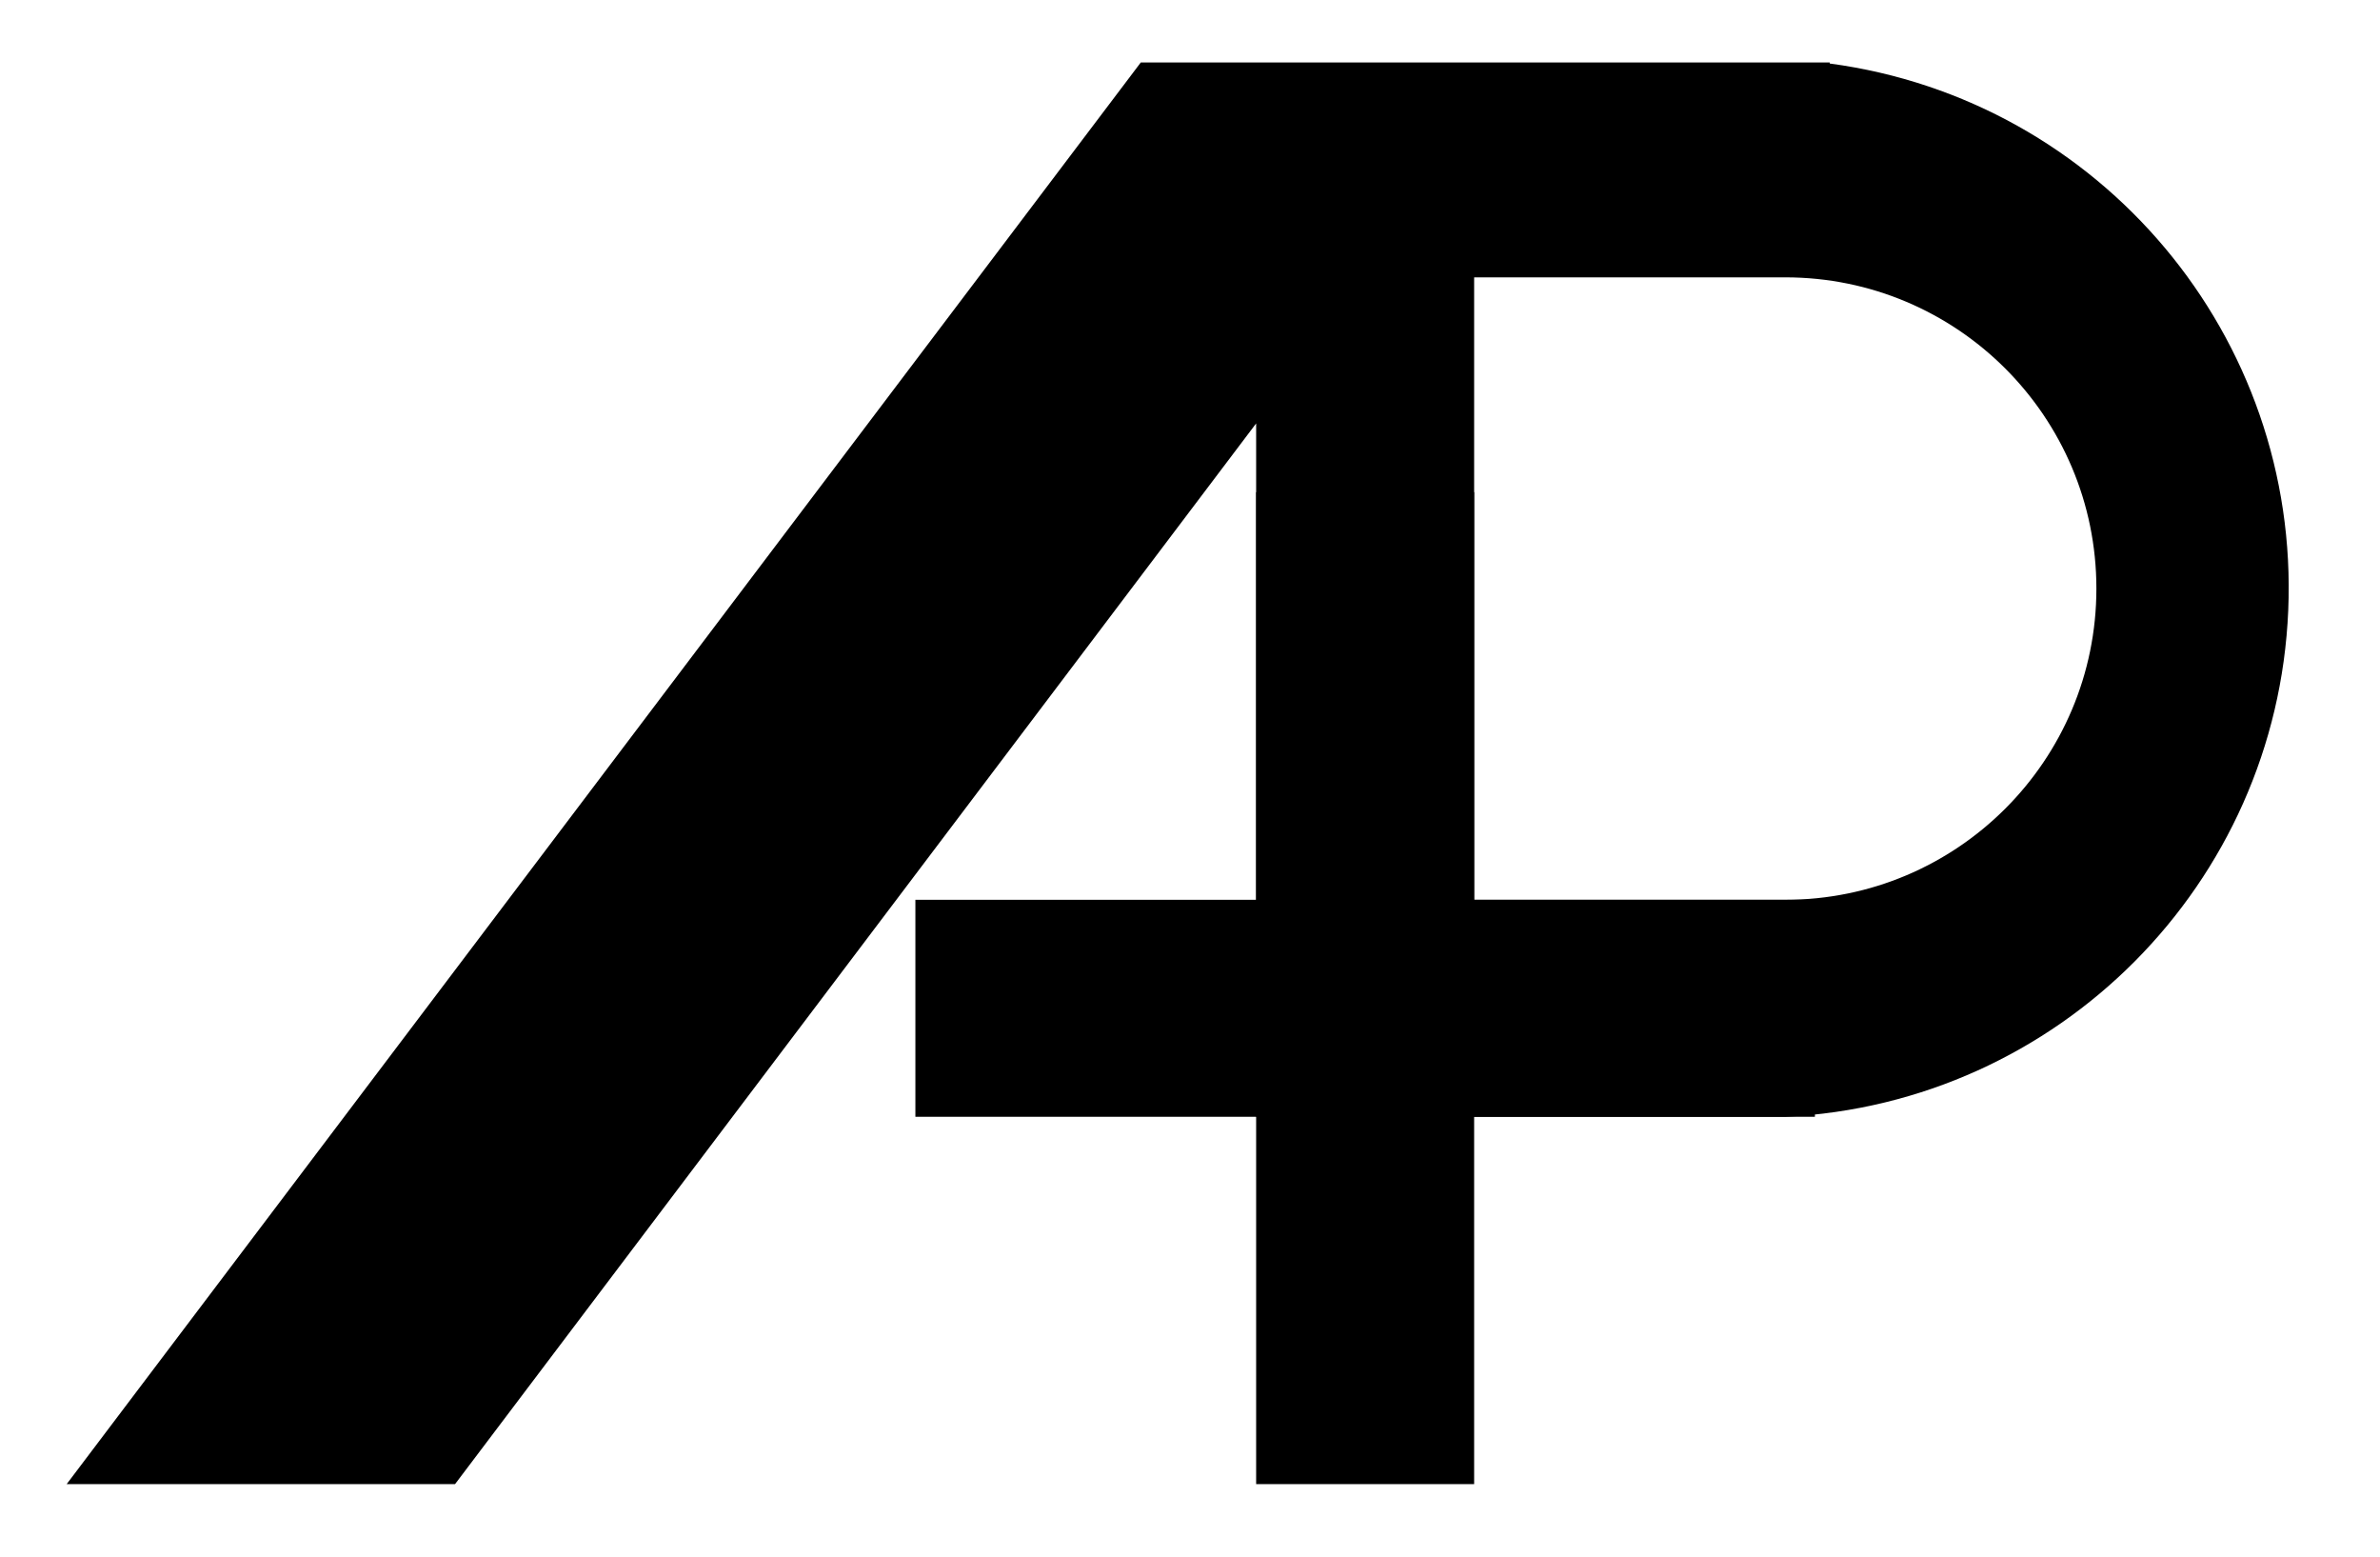
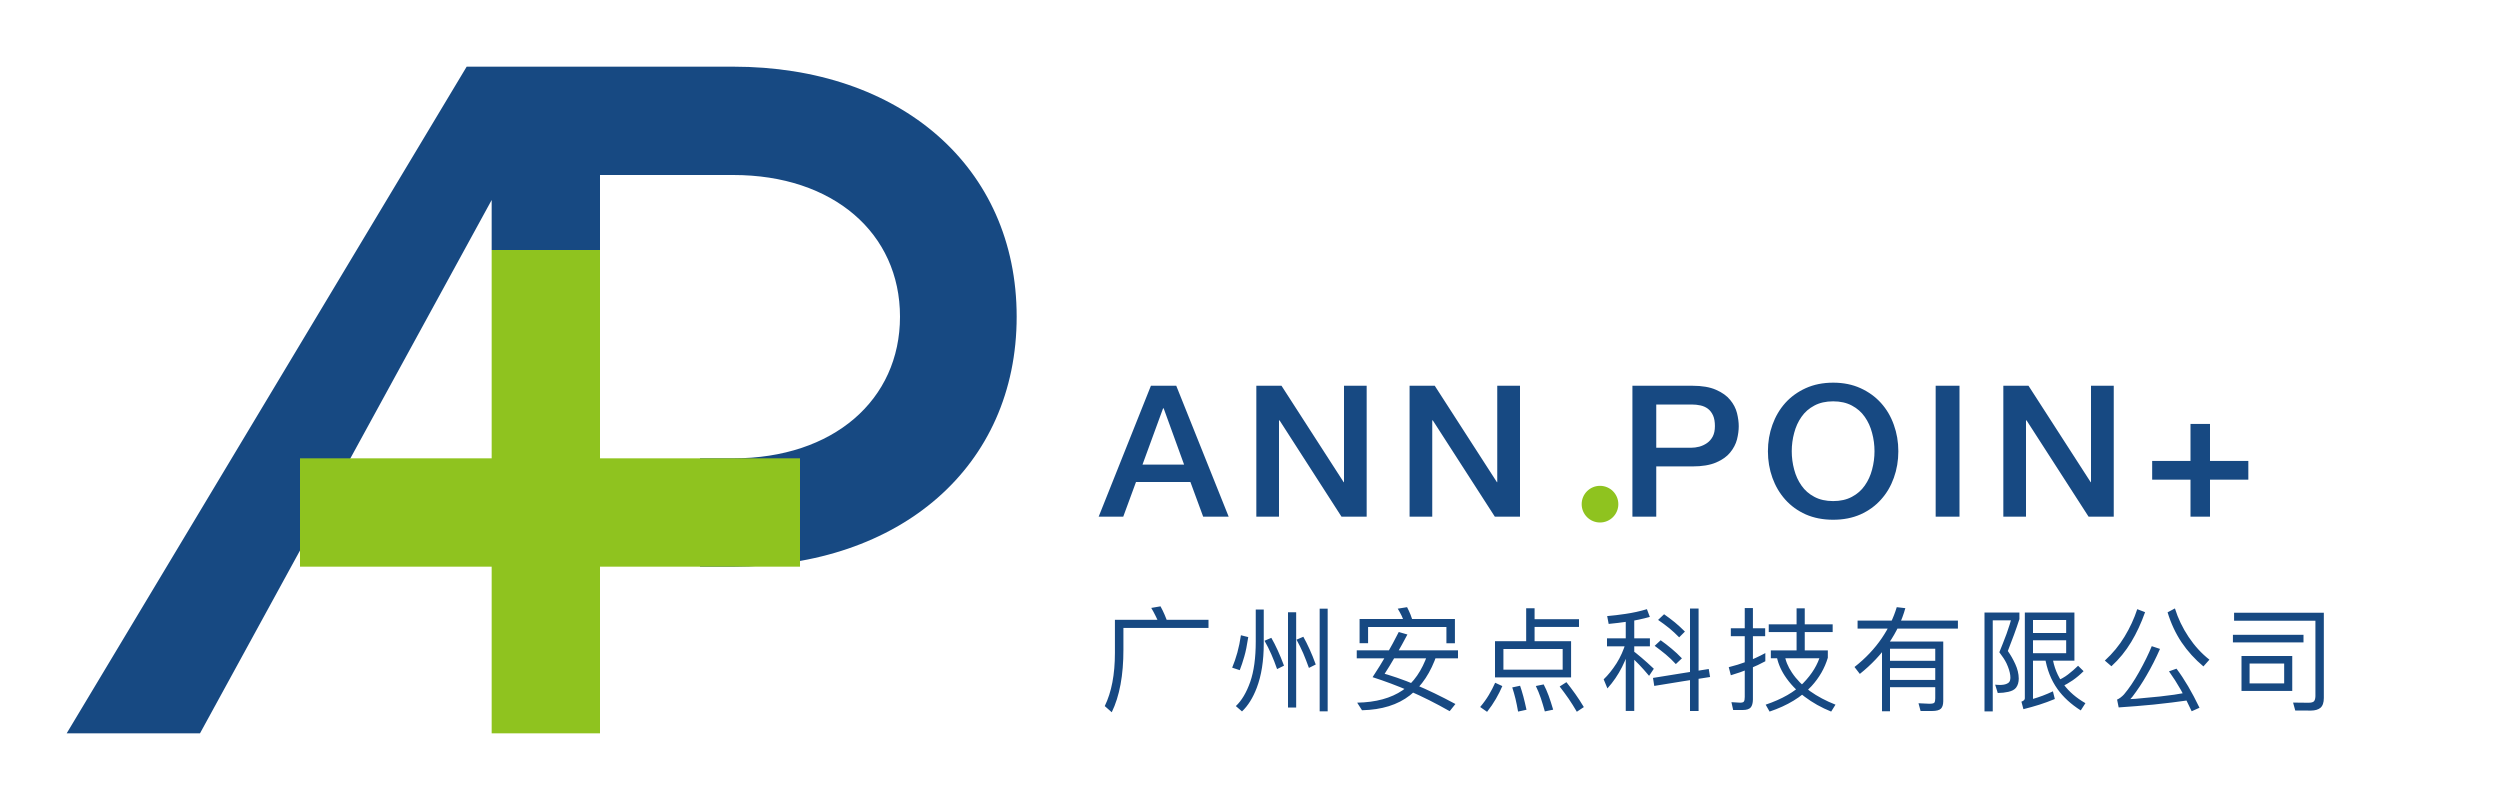
- <svg xmlns="http://www.w3.org/2000/svg" viewBox="0 0 224.9 147" fill="black" height="40">
-   <defs>
-     <clipPath id="a">
-       <path d="M6 5.4h212.8v135.2H6Zm0 0" />
-     </clipPath>
-     <clipPath id="b">
-       <path d="M168.7 85h-29.4V26.2h29.4a29.4 29.4 0 0 1 0 58.8m4.2-79.1h-65.1L6.3 140.2H43L118.7 40v65.5h50A50 50 0 0 0 172.9 6" />
-     </clipPath>
-     <clipPath id="c">
-       <path d="M86.5 85h85v20.5h-85Zm0 0" />
-     </clipPath>
-     <clipPath id="d">
-       <path d="M118.7 46.5h20.6v93.7h-20.6Zm0 0" />
-     </clipPath>
-   </defs>
-   <g clip-path="url(#a)">
-     <g clip-path="url(#b)">
-       <path d="M.7.3h223.2v145.4H.7Zm0 0" />
-     </g>
-   </g>
-   <g clip-path="url(#c)">
-     <path d="M.7.3h223.2v145.4H.7Zm0 0" />
-   </g>
-   <g clip-path="url(#d)">
-     <path d="M.7.3h223.2v145.4H.7Zm0 0" />
-   </g>
+ <svg xmlns="http://www.w3.org/2000/svg" viewBox="0 0 300 96">
+   <path d="M8 88 L56 8 L88 8 C108 8 122 20 122 38 C122 56 108 68 88 68 L84 68 L84 55 L88 55 C100 55 108 48 108 38 C108 28 100 21 88 21 L72 21 L72 30 L59 30 L59 24 L24 88 Z" fill="#174982" />
+   <path d="M59 30 L72 30 L72 55 L96 55 L96 68 L72 68 L72 88 L59 88 L59 68 L36 68 L36 55 L59 55 Z" fill="#8FC31F" />
+   <path fill="#174982" d="M138.11 46.29L141.15 46.29L147.44 62.00L144.38 62.00L142.85 57.84L136.32 57.84L134.79 62.00L131.84 62.00ZM137.10 55.75L142.09 55.75L139.64 49.00L139.57 49.00ZM150.76 46.29L153.78 46.29L161.24 57.86L161.28 57.86L161.28 46.29L164.00 46.29L164.00 62.00L160.98 62.00L153.55 50.45L153.48 50.45L153.48 62.00L150.76 62.00ZM169.15 46.29L172.17 46.29L179.63 57.86L179.67 57.86L179.67 46.29L182.40 46.29L182.40 62.00L179.38 62.00L171.94 50.45L171.87 50.45L171.87 62.00L169.15 62.00ZM195.89 46.29L203.09 46.29Q204.83 46.29 205.93 46.78Q207.03 47.26 207.62 47.99Q208.22 48.71 208.44 49.57Q208.65 50.43 208.65 51.15Q208.65 51.88 208.44 52.73Q208.22 53.57 207.62 54.30Q207.03 55.03 205.93 55.50Q204.83 55.97 203.09 55.97L198.75 55.97L198.75 62.00L195.89 62.00ZM198.75 53.73L202.93 53.73Q203.41 53.73 203.92 53.60Q204.42 53.46 204.84 53.17Q205.27 52.87 205.53 52.38Q205.79 51.88 205.79 51.13Q205.79 50.36 205.57 49.86Q205.34 49.35 204.95 49.05Q204.56 48.76 204.06 48.65Q203.55 48.54 202.98 48.54L198.75 48.54ZM219.98 48.16Q218.67 48.16 217.72 48.67Q216.77 49.17 216.18 50.02Q215.58 50.87 215.30 51.95Q215.01 53.02 215.01 54.15Q215.01 55.27 215.30 56.35Q215.58 57.42 216.18 58.27Q216.77 59.12 217.72 59.62Q218.67 60.13 219.98 60.13Q221.28 60.13 222.23 59.62Q223.18 59.12 223.77 58.27Q224.37 57.42 224.65 56.35Q224.94 55.27 224.94 54.15Q224.94 53.02 224.65 51.95Q224.37 50.87 223.77 50.02Q223.18 49.17 222.23 48.67Q221.28 48.16 219.98 48.16ZM219.98 45.92Q221.81 45.92 223.26 46.58Q224.71 47.24 225.72 48.36Q226.73 49.48 227.26 50.98Q227.80 52.47 227.80 54.15Q227.80 55.84 227.26 57.34Q226.73 58.83 225.72 59.95Q224.71 61.08 223.26 61.73Q221.81 62.37 219.98 62.37Q218.15 62.37 216.69 61.73Q215.24 61.08 214.23 59.95Q213.23 58.83 212.69 57.34Q212.15 55.84 212.15 54.15Q212.15 52.47 212.69 50.98Q213.23 49.48 214.23 48.36Q215.24 47.24 216.69 46.58Q218.15 45.92 219.98 45.92ZM232.28 46.29L235.14 46.29L235.14 62.00L232.28 62.00ZM240.40 46.29L243.42 46.29L250.88 57.86L250.92 57.86L250.92 46.29L253.65 46.29L253.65 62.00L250.63 62.00L243.19 50.45L243.12 50.45L243.12 62.00L240.40 62.00ZM262.86 50.87L265.20 50.87L265.20 55.31L269.80 55.31L269.80 57.56L265.20 57.56L265.20 62.00L262.86 62.00L262.86 57.56L258.26 57.56L258.26 55.31L262.86 55.31Z" />
+   <circle cx="192" cy="60.5" r="2.2" fill="#8FC31F" />
+   <path fill="#174982" d="M145.02 74.38Q145.02 74.38 145.02 75.35Q145.02 75.35 134.30 75.35Q134.30 75.35 134.30 74.38Q134.30 74.38 145.02 74.38ZM133.41 85.47Q133.41 85.47 132.57 84.73Q133.79 82.23 133.79 78.35Q133.79 76.69 133.79 75.95Q133.79 74.38 133.79 74.38Q133.79 74.38 133.87 74.38Q133.87 74.38 134.81 74.38Q134.81 74.38 134.81 76.04Q134.81 76.60 134.81 77.93Q134.82 82.57 133.41 85.47ZM138.15 72.95Q138.15 72.95 139.26 72.76Q139.53 73.25 139.75 73.76Q139.98 74.29 140.17 74.87Q140.17 74.87 139.11 74.87Q138.91 74.39 138.67 73.91Q138.43 73.42 138.15 72.95ZM149.04 85.37Q149.04 85.37 148.30 84.73Q149.35 83.75 150.03 81.82Q150.69 79.92 150.69 76.98Q150.69 73.14 150.69 73.14Q150.69 73.14 151.65 73.14Q151.65 73.14 151.65 77.23Q151.65 80.34 150.81 82.54Q150.12 84.35 149.04 85.37ZM158.36 73.04Q158.36 73.04 159.32 73.04Q159.32 76.12 159.32 79.20Q159.32 82.28 159.32 85.36Q159.32 85.36 158.36 85.36Q158.36 82.28 158.36 79.20Q158.36 76.12 158.36 73.04ZM154.56 73.47Q154.56 73.47 155.54 73.47Q155.54 76.33 155.54 79.19Q155.54 82.05 155.54 84.90Q155.54 84.90 154.56 84.90Q154.56 82.05 154.56 79.19Q154.56 76.33 154.56 73.47ZM148.77 80.42Q148.77 80.42 147.86 80.12Q148.21 79.29 148.48 78.32Q148.75 77.33 148.91 76.23Q148.91 76.23 149.79 76.45Q149.57 77.93 149.31 78.80Q149.05 79.71 148.77 80.42ZM155.58 76.76Q155.58 76.76 156.40 76.41Q156.78 77.09 157.16 77.93Q157.51 78.69 157.89 79.74Q157.89 79.74 157.07 80.15Q156.73 79.21 156.39 78.40Q156.00 77.51 155.58 76.76ZM151.74 76.89Q151.74 76.89 152.56 76.54Q152.95 77.22 153.33 78.05Q153.68 78.80 154.08 79.88Q154.08 79.88 153.25 80.29Q152.91 79.31 152.56 78.52Q152.17 77.63 151.74 76.89ZM174.59 77.19Q174.59 77.19 173.57 77.19Q173.57 77.19 173.57 74.28Q173.57 74.28 174.59 74.28Q174.59 74.28 174.59 74.34Q174.59 74.34 174.59 77.19ZM174.08 74.28Q174.08 74.28 174.08 75.24Q174.08 75.24 163.66 75.24Q163.66 75.24 163.66 74.28Q163.66 74.28 174.08 74.28ZM163.15 74.34Q163.15 74.34 163.15 74.28Q163.15 74.28 164.17 74.28Q164.17 74.28 164.17 77.18Q164.17 77.18 163.15 77.18Q163.15 77.18 163.15 74.34ZM167.73 73.04Q167.73 73.04 168.85 72.86Q169.07 73.29 169.26 73.75Q169.45 74.23 169.62 74.76Q169.62 74.76 168.54 74.76Q168.40 74.33 168.20 73.90Q167.99 73.47 167.73 73.04ZM167.85 75.84Q167.85 75.84 168.89 76.14Q168.26 77.34 167.53 78.60Q166.77 79.92 165.90 81.26Q165.90 81.26 164.71 81.26Q165.60 79.91 166.38 78.56Q167.16 77.21 167.85 75.84ZM164.71 81.26Q164.71 81.26 165.47 80.66Q167.58 81.22 169.91 82.19Q172.03 83.07 174.65 84.48Q174.65 84.48 173.96 85.34Q171.46 83.92 169.14 82.92Q166.86 81.95 164.71 81.26ZM174.96 78.04Q174.96 78.04 174.96 79.00Q171.92 79.00 168.89 79.00Q165.85 79.00 162.81 79.00Q162.81 79.00 162.81 78.04Q165.85 78.04 168.89 78.04Q171.92 78.04 174.96 78.04ZM171.31 78.52Q171.31 78.52 172.31 78.52Q172.31 78.52 172.43 78.52Q171.34 81.76 169.19 83.44Q167.00 85.15 163.44 85.23Q163.44 85.23 162.86 84.32Q166.22 84.26 168.32 82.83Q170.29 81.47 171.31 78.52ZM183.14 72.99Q183.14 72.99 183.23 72.99Q183.23 72.99 184.15 72.99Q184.15 74.10 184.15 75.20Q184.15 76.30 184.15 77.41Q184.15 77.41 183.14 77.41Q183.14 76.30 183.14 75.20Q183.14 74.10 183.14 72.99ZM189.48 74.30Q189.48 74.30 189.48 75.23Q189.48 75.23 183.65 75.23Q183.65 75.23 183.65 74.30Q183.65 74.30 189.48 74.30ZM188.03 80.36Q188.03 80.36 188.03 81.29Q188.03 81.29 179.90 81.29Q179.90 81.29 179.90 80.36Q179.90 80.36 188.03 80.36ZM179.40 76.94Q179.40 76.94 179.52 76.94Q179.52 76.94 180.41 76.94Q180.41 78.03 180.41 79.11Q180.41 80.20 180.41 81.29Q180.41 81.29 179.40 81.29Q179.40 80.20 179.40 79.11Q179.40 78.03 179.40 76.94ZM187.52 76.94Q187.52 76.94 188.37 76.94Q188.37 76.94 188.53 76.94Q188.53 78.03 188.53 79.11Q188.53 80.20 188.53 81.29Q188.53 81.29 187.52 81.29Q187.52 80.20 187.52 79.12Q187.52 78.03 187.52 76.94ZM188.03 76.94Q188.03 76.94 188.03 77.88Q188.03 77.88 179.90 77.88Q179.90 77.88 179.90 76.94Q179.90 76.94 188.03 76.94ZM178.45 85.42Q178.45 85.42 177.62 84.84Q178.23 84.12 178.67 83.38Q179.10 82.65 179.42 81.93Q179.42 81.93 180.28 82.33Q179.97 83.06 179.51 83.86Q179.06 84.64 178.45 85.42ZM181.47 82.49Q181.47 82.49 182.41 82.29Q182.59 82.81 182.80 83.57Q182.98 84.25 183.18 85.17Q183.18 85.17 182.17 85.39Q182.02 84.54 181.86 83.86Q181.68 83.13 181.47 82.49ZM184.30 82.32Q184.30 82.32 185.24 82.13Q185.54 82.69 185.84 83.49Q186.10 84.21 186.38 85.16Q186.38 85.16 185.38 85.37Q185.14 84.50 184.90 83.78Q184.63 83.00 184.30 82.32ZM187.16 82.38Q187.16 82.38 187.97 81.86Q188.49 82.51 189.04 83.28Q189.54 83.98 190.06 84.85Q190.06 84.85 189.22 85.41Q188.73 84.57 188.24 83.85Q187.71 83.09 187.16 82.38ZM197.99 76.60Q197.99 76.60 197.99 77.56Q196.71 77.56 195.42 77.56Q194.13 77.56 192.84 77.56Q192.84 77.56 192.84 76.60Q194.13 76.60 195.42 76.60Q196.71 76.60 197.99 76.60ZM195.11 77.08Q195.11 77.08 195.69 77.08Q195.69 77.08 195.77 77.08Q195.35 78.63 194.64 80.05Q193.94 81.44 192.89 82.61Q192.89 82.61 192.44 81.52Q193.24 80.76 193.99 79.59Q194.69 78.48 195.11 77.08ZM195.09 74.08Q195.09 74.08 195.20 74.05Q195.20 74.05 196.11 73.86Q196.11 76.79 196.11 79.68Q196.11 82.50 196.11 85.31Q196.11 85.31 195.09 85.31Q195.09 82.50 195.09 79.70Q195.09 76.89 195.09 74.08ZM195.65 78.76Q195.65 78.76 195.65 77.89Q196.25 78.28 196.96 78.90Q197.61 79.45 198.46 80.25Q198.46 80.25 197.89 81.10Q197.21 80.29 196.68 79.74Q196.11 79.15 195.65 78.76ZM192.86 73.93Q193.92 73.84 195.04 73.67Q196.37 73.48 197.63 73.10Q197.63 73.10 197.98 74.03Q196.63 74.40 195.41 74.58Q194.12 74.77 193.04 74.87Q193.04 74.87 192.86 73.93ZM205.05 80.28Q205.05 80.28 205.21 81.24Q203.70 81.47 202.02 81.74Q200.35 82.01 198.51 82.31Q198.51 82.31 198.36 81.35Q200.03 81.08 201.71 80.81Q203.39 80.54 205.05 80.28ZM202.80 73.02Q202.80 73.02 203.83 73.02Q203.83 76.10 203.83 79.17Q203.83 82.25 203.83 85.32Q203.83 85.32 202.80 85.32Q202.80 82.25 202.80 79.17Q202.80 76.10 202.80 73.02ZM198.56 77.50Q198.56 77.50 199.28 76.83Q199.93 77.29 200.60 77.85Q201.22 78.36 201.83 79.00Q201.83 79.00 201.10 79.69Q200.51 79.05 199.90 78.54Q199.22 77.98 198.56 77.50ZM198.97 74.39Q198.97 74.39 199.69 73.71Q200.35 74.17 200.98 74.68Q201.55 75.15 202.19 75.79Q202.19 75.79 201.50 76.48Q200.91 75.88 200.32 75.39Q199.66 74.86 198.97 74.39ZM211.82 75.39Q211.82 75.39 211.82 76.34Q210.79 76.34 209.76 76.34Q208.73 76.34 207.70 76.34Q207.70 76.34 207.70 75.39Q208.73 75.39 209.76 75.39Q210.79 75.39 211.82 75.39ZM210.35 83.94Q210.34 84.58 210.09 84.89Q209.82 85.20 209.13 85.20Q208.62 85.20 207.98 85.20Q207.98 85.20 207.77 84.26Q208.33 84.31 208.79 84.32Q209.17 84.33 209.27 84.18Q209.37 84.03 209.37 83.63Q209.37 83.63 209.37 72.97Q209.37 72.97 210.35 72.97Q210.35 72.97 210.35 83.94ZM209.91 80.26Q208.83 80.70 207.70 81.03Q207.70 81.03 207.45 80.06Q208.51 79.80 209.59 79.40Q210.67 79.00 211.84 78.37Q211.84 78.37 211.84 79.35Q211.02 79.80 209.91 80.26ZM215.59 73.00Q215.59 73.00 215.68 73.00Q215.68 73.00 216.57 73.00Q216.57 74.38 216.57 75.76Q216.57 77.14 216.57 78.52Q216.57 78.52 215.59 78.52Q215.59 77.14 215.59 75.76Q215.59 74.38 215.59 73.00ZM219.92 74.92Q219.92 74.92 219.92 75.85Q218.00 75.85 216.08 75.85Q214.17 75.85 212.25 75.85Q212.25 75.85 212.25 74.92Q214.16 74.92 216.08 74.92Q218.00 74.92 219.92 74.92ZM218.90 78.05Q218.90 78.05 218.90 78.99Q218.90 78.99 212.50 78.99Q212.50 78.99 212.50 78.05Q212.50 78.05 218.90 78.05ZM212.35 85.39Q212.35 85.39 211.88 84.56Q214.83 83.56 216.38 81.98Q217.98 80.34 218.47 78.53Q218.47 78.53 218.47 78.05Q218.47 78.05 219.34 78.05Q219.34 78.05 219.34 78.93Q218.77 80.82 217.39 82.33Q215.56 84.31 212.35 85.39ZM216.55 83.60Q215.10 82.51 214.17 81.09Q213.36 79.85 213.16 78.51Q213.16 78.51 214.15 78.51Q214.29 79.61 215.03 80.71Q215.87 81.97 217.21 82.94Q218.53 83.88 220.26 84.56Q220.26 84.56 219.74 85.39Q217.98 84.68 216.55 83.60ZM234.95 74.47Q234.95 74.47 234.95 75.43Q231.94 75.43 228.93 75.43Q225.92 75.43 222.91 75.43Q222.91 75.43 222.91 74.47Q225.92 74.47 228.93 74.47Q231.94 74.47 234.95 74.47ZM227.61 72.86Q227.61 72.86 228.64 72.98Q228.04 75.16 226.66 77.18Q225.26 79.21 223.18 80.87Q223.18 80.87 222.54 80.04Q224.53 78.48 225.83 76.56Q227.04 74.77 227.61 72.86ZM225.84 76.98Q225.84 76.98 225.96 76.98Q225.96 76.98 226.80 76.98Q226.80 79.07 226.80 81.17Q226.80 83.26 226.80 85.35Q226.80 85.35 225.84 85.35Q225.84 83.26 225.84 81.17Q225.84 79.07 225.84 76.98ZM232.71 76.98Q232.71 76.98 232.71 77.85Q232.71 77.85 226.32 77.85Q226.32 77.85 226.32 76.98Q226.32 76.98 232.71 76.98ZM233.19 84.16Q233.18 84.76 232.92 85.03Q232.64 85.32 231.83 85.32Q231.24 85.32 230.47 85.32Q230.47 85.32 230.22 84.39Q230.83 84.43 231.53 84.45Q232.03 84.45 232.13 84.31Q232.23 84.16 232.23 83.80Q232.23 83.80 232.23 76.98Q232.23 76.98 233.16 76.98Q233.16 76.98 233.19 76.98Q233.19 76.98 233.19 84.16ZM232.71 79.30Q232.71 79.30 232.71 80.17Q232.71 80.17 226.32 80.17Q226.32 80.17 226.32 79.30Q226.32 79.30 232.71 79.30ZM232.71 81.59Q232.71 81.59 232.71 82.46Q232.71 82.46 226.32 82.46Q226.32 82.46 226.32 81.59Q226.32 81.59 232.71 81.59ZM248.43 78.38Q248.43 78.38 248.43 79.28Q248.43 79.28 243.47 79.28Q243.47 79.28 243.47 78.38Q243.47 78.38 248.43 78.38ZM248.43 73.50Q248.43 73.50 248.43 74.40Q248.43 74.40 243.47 74.40Q243.47 74.40 243.47 73.50Q243.47 73.50 248.43 73.50ZM247.94 73.50Q247.94 73.50 248.77 73.50Q248.77 73.50 248.93 73.50Q248.93 74.94 248.93 76.39Q248.93 77.83 248.93 79.28Q248.93 79.28 247.94 79.28Q247.94 77.83 247.94 76.39Q247.94 74.94 247.94 73.50ZM243.96 73.50Q243.96 73.50 243.96 83.87Q244.54 83.70 245.13 83.48Q245.76 83.24 246.35 82.96Q246.35 82.96 246.58 83.88Q245.64 84.27 244.73 84.56Q243.81 84.85 242.81 85.10Q242.81 85.10 242.57 84.20Q242.98 84.05 242.98 83.80Q242.98 81.75 242.98 78.51Q242.98 73.50 242.98 73.50Q242.98 73.50 243.96 73.50ZM248.43 75.96Q248.43 75.96 248.43 76.83Q248.43 76.83 243.47 76.83Q243.47 76.83 243.47 75.96Q243.47 75.96 248.43 75.96ZM247.27 82.47Q247.27 82.47 246.76 81.73Q247.55 81.41 248.16 80.94Q248.80 80.45 249.37 79.89Q249.37 79.89 250.03 80.54Q249.40 81.17 248.72 81.64Q248.10 82.07 247.27 82.47ZM246.90 82.69Q245.73 81.05 245.39 78.83Q245.39 78.83 245.51 78.83Q245.51 78.83 246.29 78.83Q246.55 80.66 247.64 82.13Q248.60 83.43 250.25 84.38Q250.25 84.38 249.69 85.25Q247.94 84.14 246.90 82.69ZM238.14 73.50Q238.14 73.50 238.26 73.50Q238.26 73.50 239.13 73.50Q239.13 76.47 239.13 79.43Q239.13 82.40 239.13 85.37Q239.13 85.37 238.14 85.37Q238.14 82.40 238.14 79.44Q238.14 76.47 238.14 73.50ZM241.87 73.50Q241.87 73.50 241.79 74.44Q241.79 74.44 238.64 74.44Q238.64 74.44 238.64 73.50Q238.64 73.50 241.87 73.50ZM241.42 73.50Q241.42 73.50 242.33 73.50Q242.33 73.50 242.33 74.29Q242.03 75.22 241.68 76.17Q241.39 76.97 240.94 78.12Q241.44 78.83 241.83 79.68Q242.24 80.57 242.25 81.42Q242.25 82.10 241.92 82.53Q241.64 82.88 241.00 83.02Q240.44 83.15 239.73 83.16Q239.73 83.16 239.42 82.16Q239.75 82.20 240.13 82.19Q240.67 82.17 240.98 81.96Q241.32 81.73 241.23 81.04Q241.16 80.42 240.78 79.60Q240.50 79.02 239.92 78.27Q240.34 77.25 240.79 76.05Q241.23 74.84 241.42 73.98Q241.42 73.98 241.42 73.50ZM260.28 80.56Q260.28 80.56 261.18 80.24Q261.88 81.17 262.58 82.36Q263.24 83.48 263.94 84.93Q263.94 84.93 263.00 85.35Q262.33 83.90 261.71 82.80Q261.02 81.59 260.28 80.56ZM258.21 77.54Q258.21 77.54 259.20 77.87Q258.46 79.56 257.58 81.06Q256.83 82.37 255.88 83.62Q255.77 83.77 255.64 83.89Q255.90 83.88 256.23 83.86Q257.57 83.75 259.18 83.58Q260.96 83.39 262.49 83.10Q262.49 83.10 262.87 84.00Q260.58 84.33 258.43 84.55Q256.36 84.75 254.24 84.89Q254.24 84.89 254.05 83.95Q254.25 83.87 254.46 83.71Q254.71 83.52 254.88 83.33Q255.77 82.28 256.67 80.68Q257.67 78.89 258.21 77.54ZM260.11 73.48Q260.11 73.48 260.99 73.01Q261.55 74.81 262.63 76.43Q263.72 78.06 265.13 79.16Q265.13 79.16 264.41 79.97Q262.88 78.69 261.79 77.08Q260.71 75.46 260.11 73.48ZM253.37 79.95Q253.37 79.95 252.58 79.27Q254.00 77.97 254.95 76.39Q255.91 74.81 256.47 73.10Q256.47 73.10 257.41 73.46Q256.70 75.46 255.75 77.03Q254.76 78.68 253.37 79.95ZM278.35 73.53Q278.35 73.53 278.35 74.49Q278.35 74.49 268.09 74.49Q268.09 74.49 268.09 73.53Q268.09 73.53 278.35 73.53ZM278.86 83.76Q278.86 84.59 278.45 84.94Q278.06 85.26 277.33 85.27Q276.39 85.27 275.43 85.26Q275.43 85.26 275.17 84.31Q276.08 84.33 277.01 84.33Q277.53 84.33 277.69 84.14Q277.84 83.95 277.85 83.53Q277.85 83.53 277.85 73.53Q277.85 73.53 278.83 73.53Q278.83 73.53 278.86 73.53Q278.86 73.53 278.86 83.76ZM276.42 76.18Q276.42 76.18 276.42 77.09Q274.30 77.09 272.19 77.09Q270.07 77.09 267.95 77.09Q267.95 77.09 267.95 76.18Q270.07 76.18 272.19 76.18Q274.30 76.18 276.42 76.18ZM274.58 82.01Q274.58 82.01 274.58 82.91Q274.58 82.91 269.47 82.91Q269.47 82.91 269.47 82.01Q269.47 82.01 274.58 82.01ZM268.98 78.72Q268.98 78.72 269.10 78.72Q269.10 78.72 269.95 78.72Q269.95 79.77 269.95 80.81Q269.95 81.86 269.95 82.91Q269.95 82.91 268.98 82.91Q268.98 81.86 268.98 80.81Q268.98 79.77 268.98 78.72ZM274.10 78.72Q274.10 78.72 274.91 78.72Q274.91 78.72 275.07 78.72Q275.07 79.77 275.07 80.81Q275.07 81.86 275.07 82.91Q275.07 82.91 274.10 82.91Q274.10 81.86 274.10 80.82Q274.10 79.77 274.10 78.72ZM274.58 78.72Q274.58 78.72 274.58 79.62Q274.58 79.62 269.47 79.62Q269.47 79.62 269.47 78.72Q269.47 78.72 274.58 78.72Z" />
</svg>
